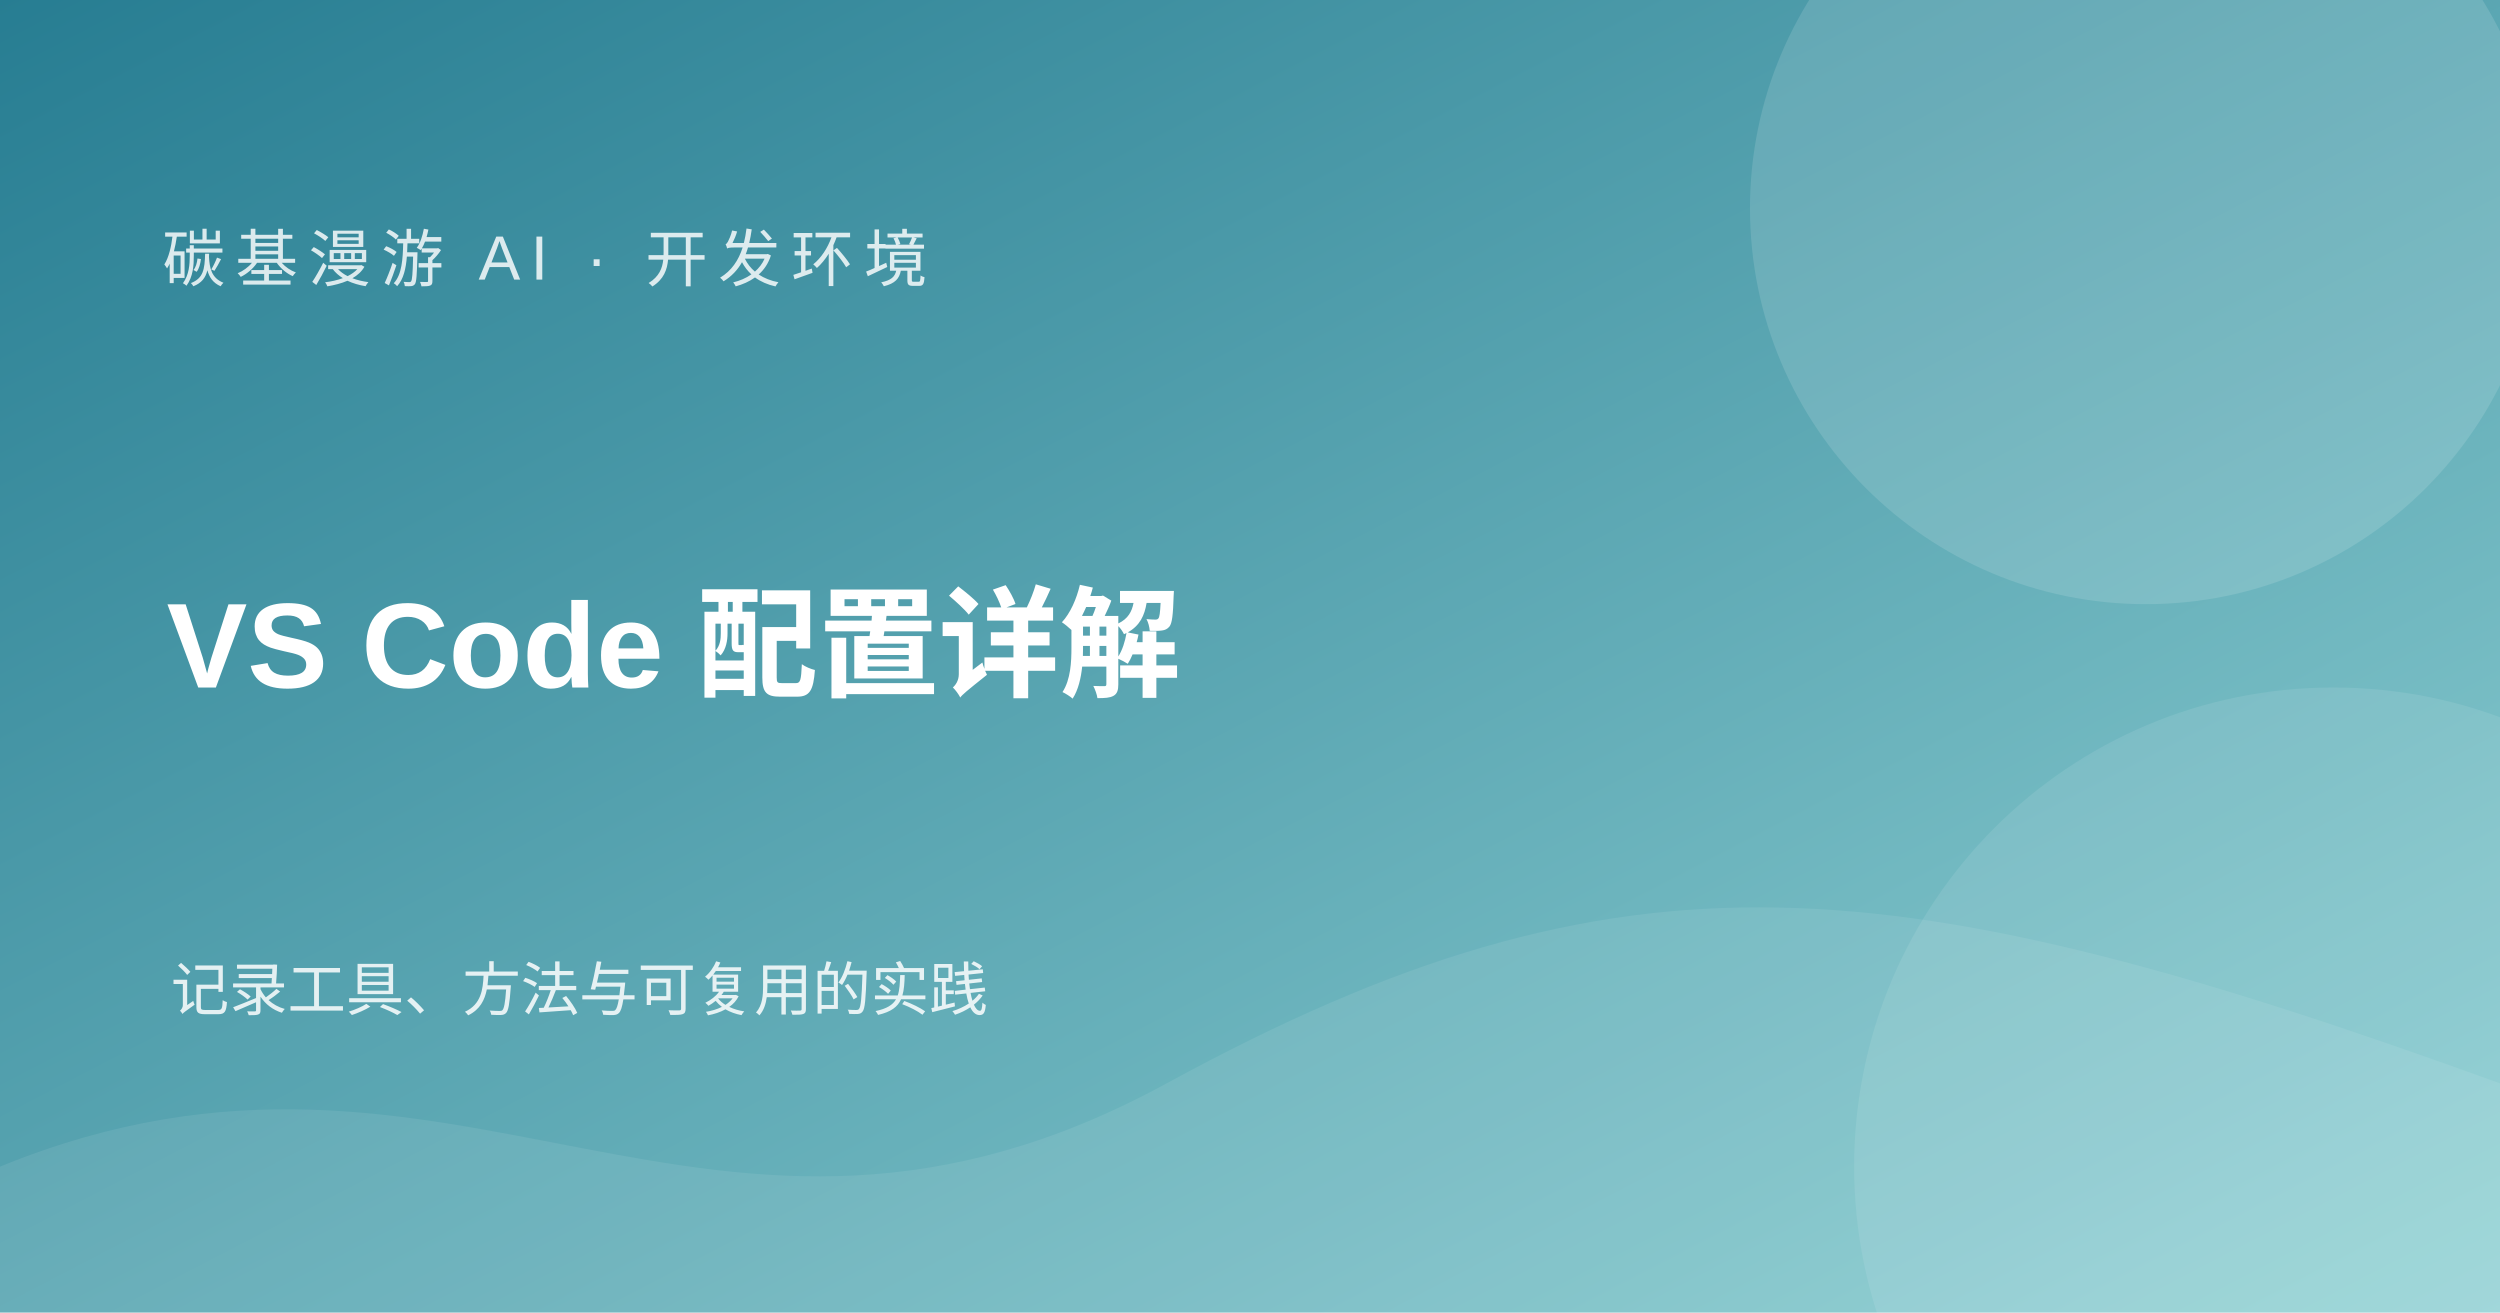
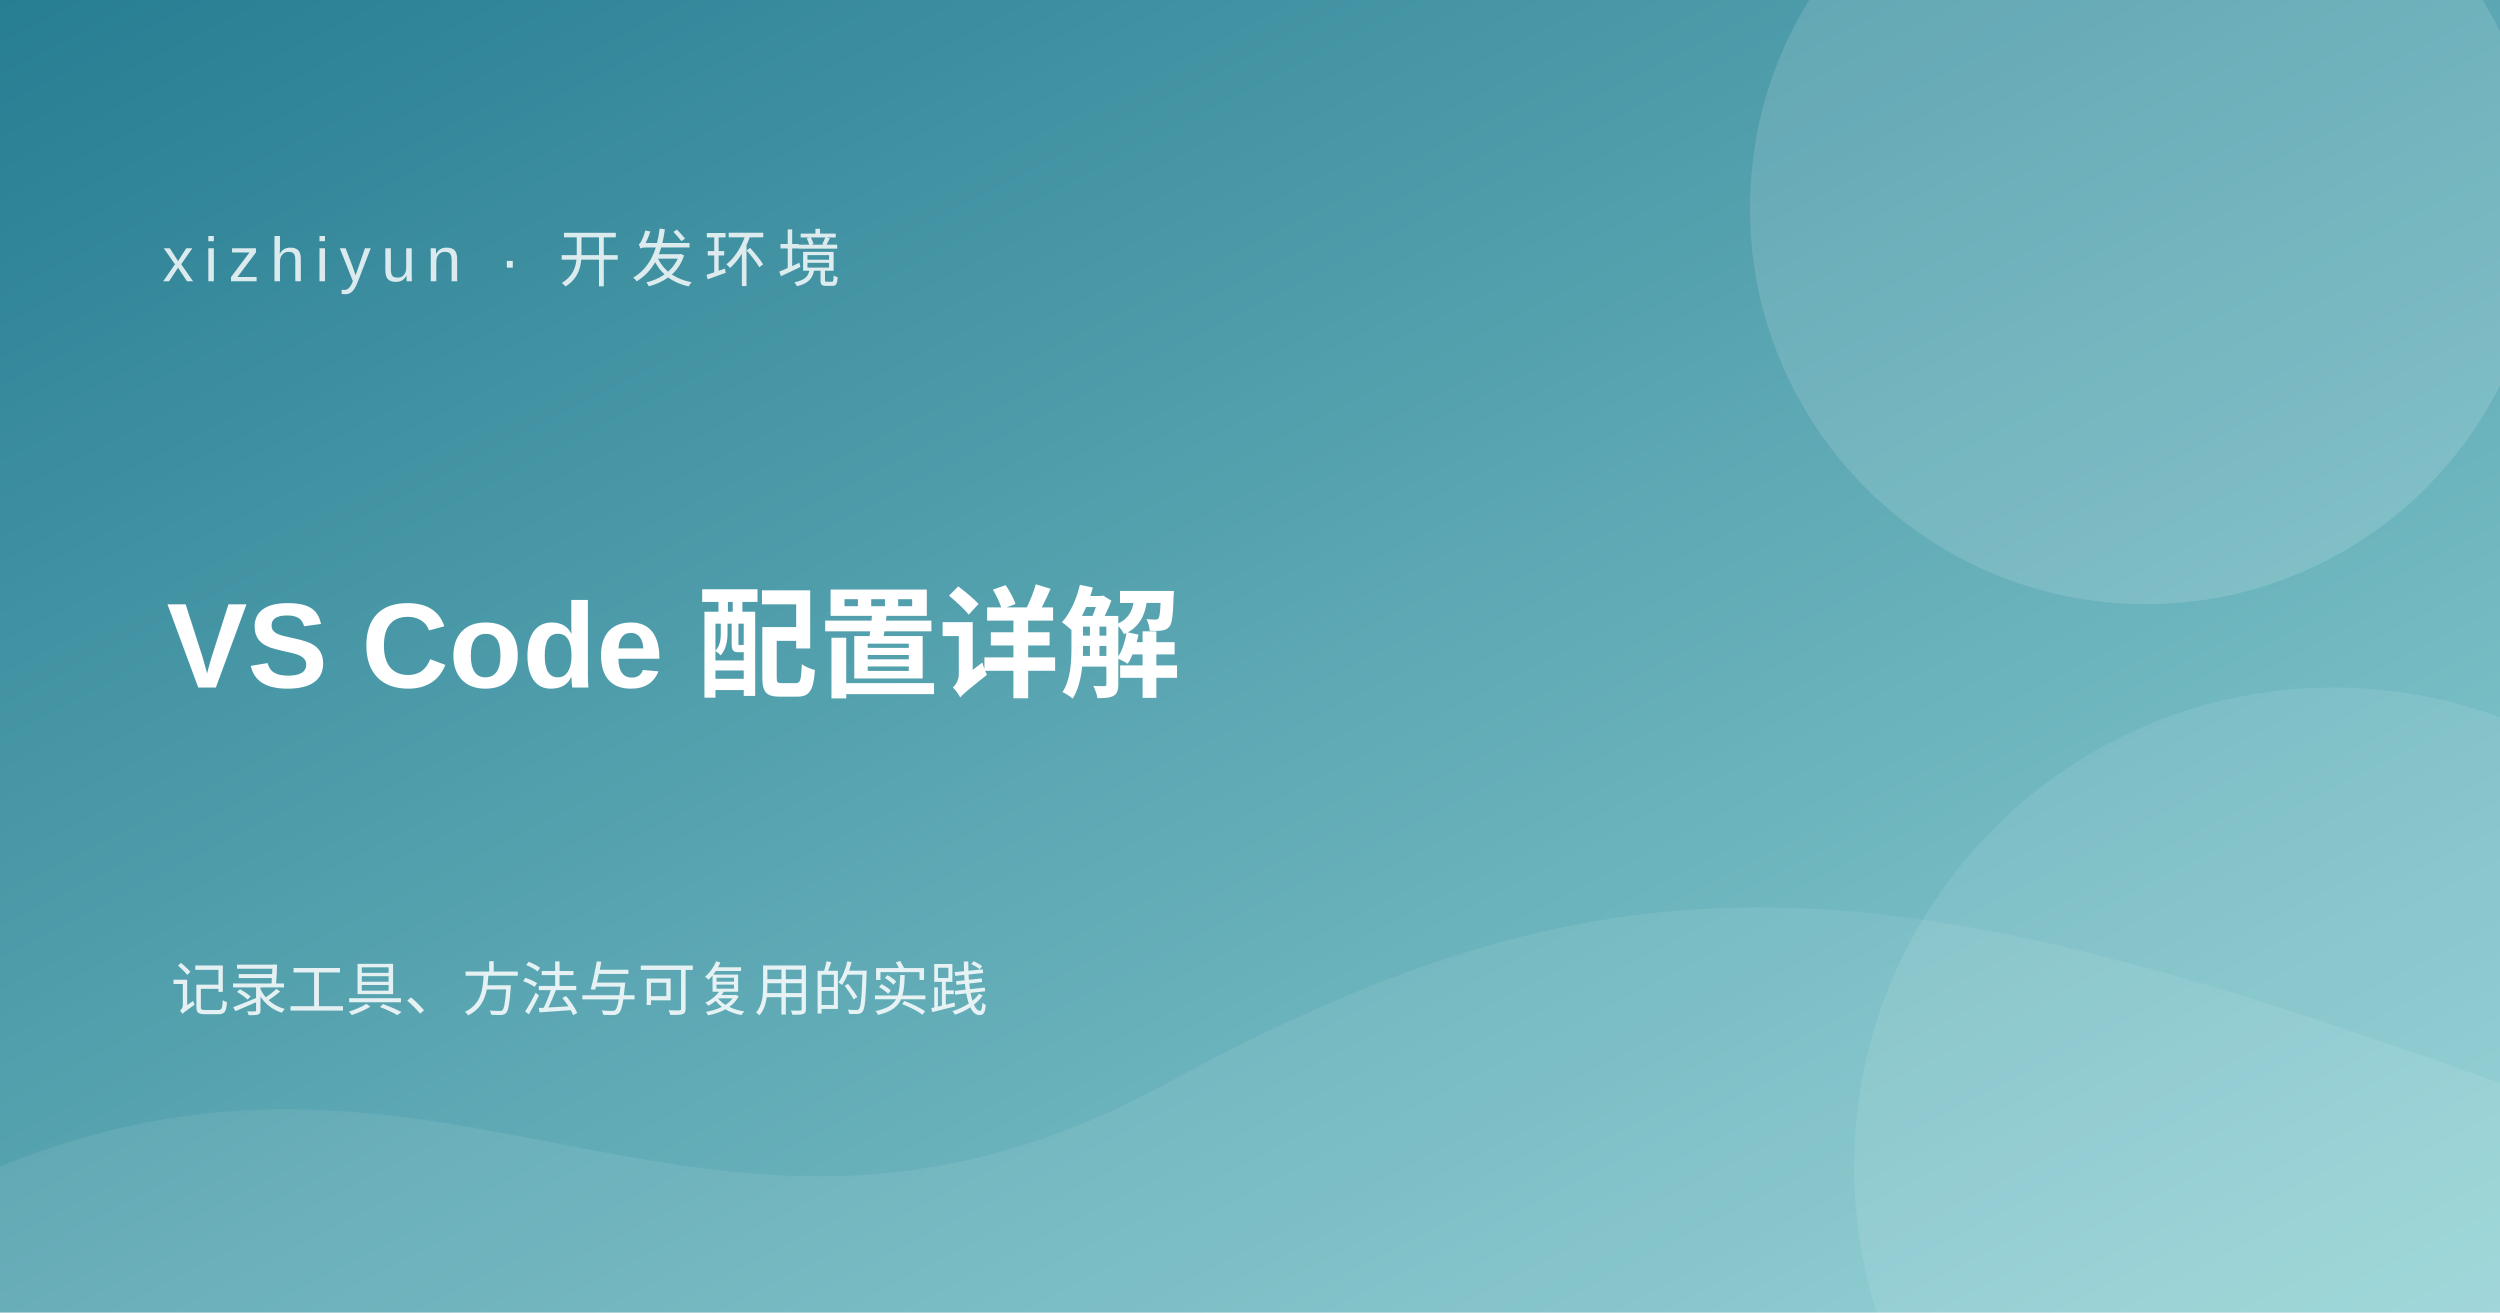
<svg xmlns="http://www.w3.org/2000/svg" viewBox="0 0 1200 630" role="img" aria-labelledby="title desc">
  <defs>
    <linearGradient id="bg" x1="0" y1="0" x2="1" y2="1">
      <stop offset="0" stop-color="#277d92" />
      <stop offset="1" stop-color="#8fd0d3" />
    </linearGradient>
  </defs>
  <rect width="1200" height="630" fill="url(#bg)" />
  <circle cx="1030" cy="100" r="190" fill="#fff" fill-opacity=".13" />
  <circle cx="1120" cy="560" r="230" fill="#fff" fill-opacity=".09" />
  <path d="M0 560C220 470 340 640 560 520s350-105 640 0v110H0z" fill="#fff" fill-opacity=".08" />
-   <text x="78" y="135" fill="#fff" fill-opacity=".82" font-family="Arial, 'Microsoft YaHei', sans-serif" font-size="30" letter-spacing="5">碳基漫游 AI · 开发环境</text>
+   <text x="78" y="135" fill="#fff" fill-opacity=".82" font-family="Arial, 'Microsoft YaHei', sans-serif" font-size="30" letter-spacing="5">xizhiyun · 开发环境</text>
  <text x="80" y="330" fill="#fff" font-family="Arial, 'Microsoft YaHei', sans-serif" font-size="58" font-weight="800">VS Code 配置详解</text>
  <text x="82" y="485" fill="#fff" fill-opacity=".84" font-family="Arial, 'Microsoft YaHei', sans-serif" font-size="28">记录工具、方法与可复用的实践</text>
</svg>
